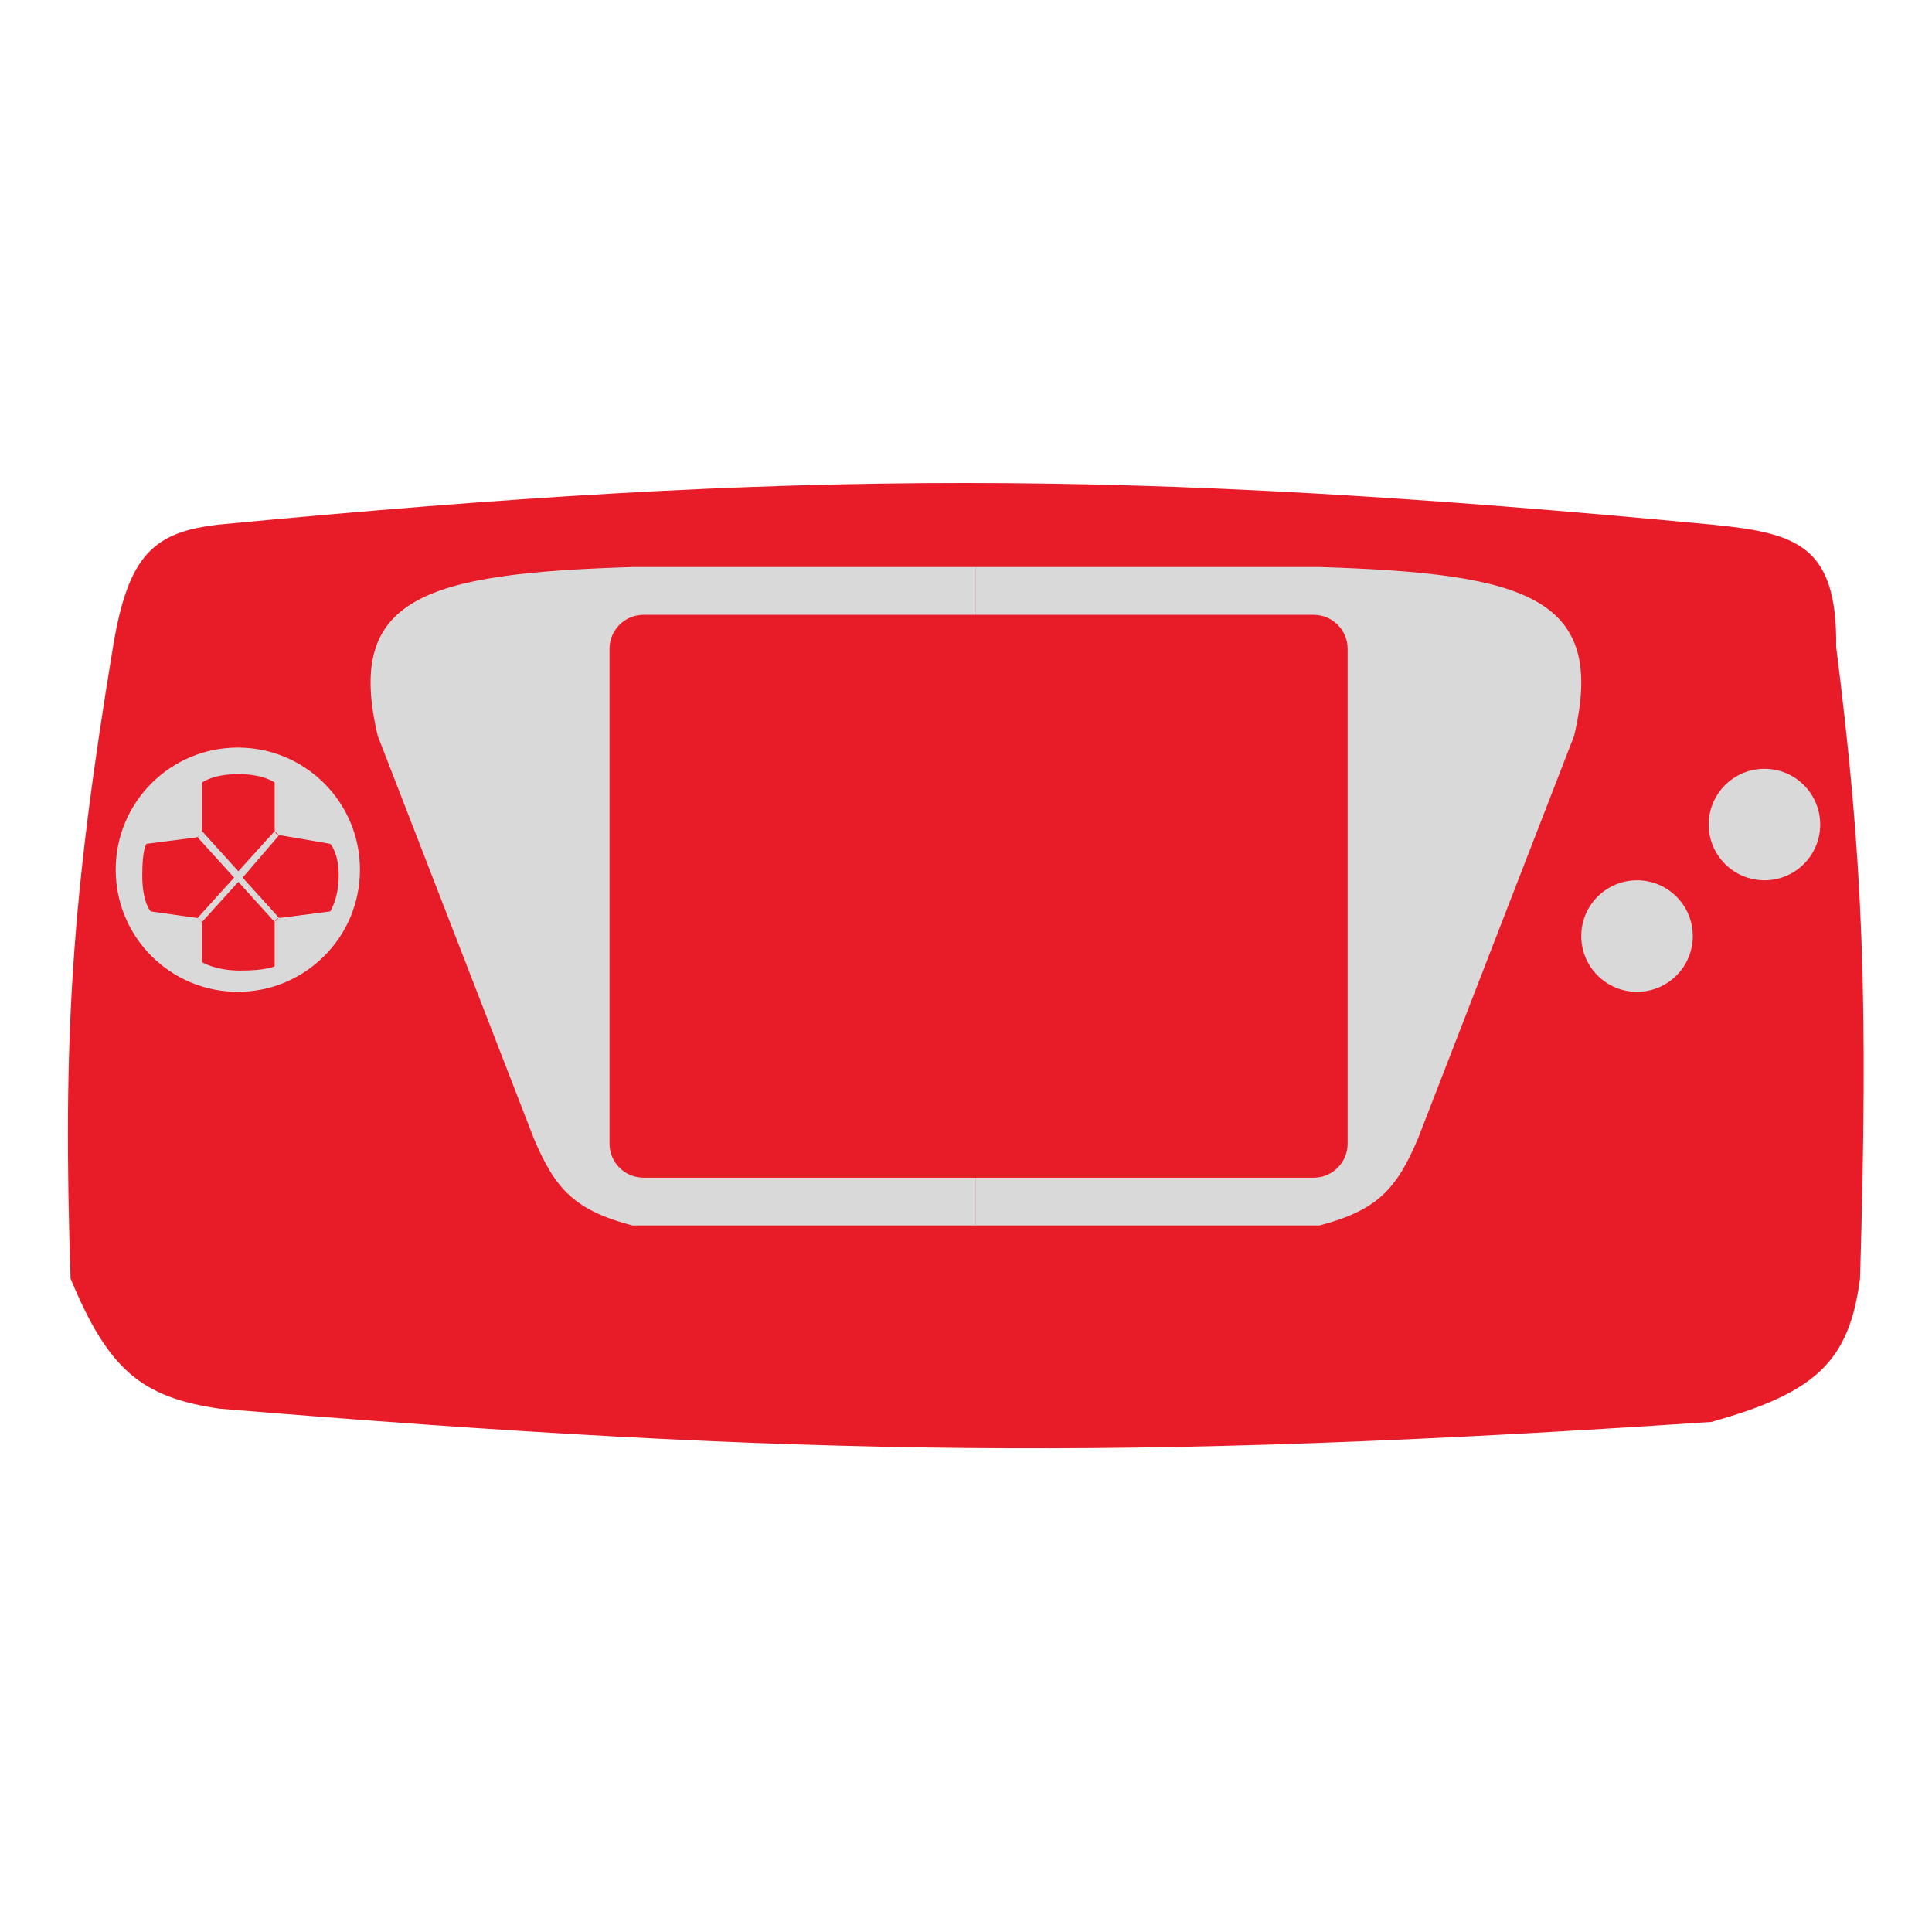
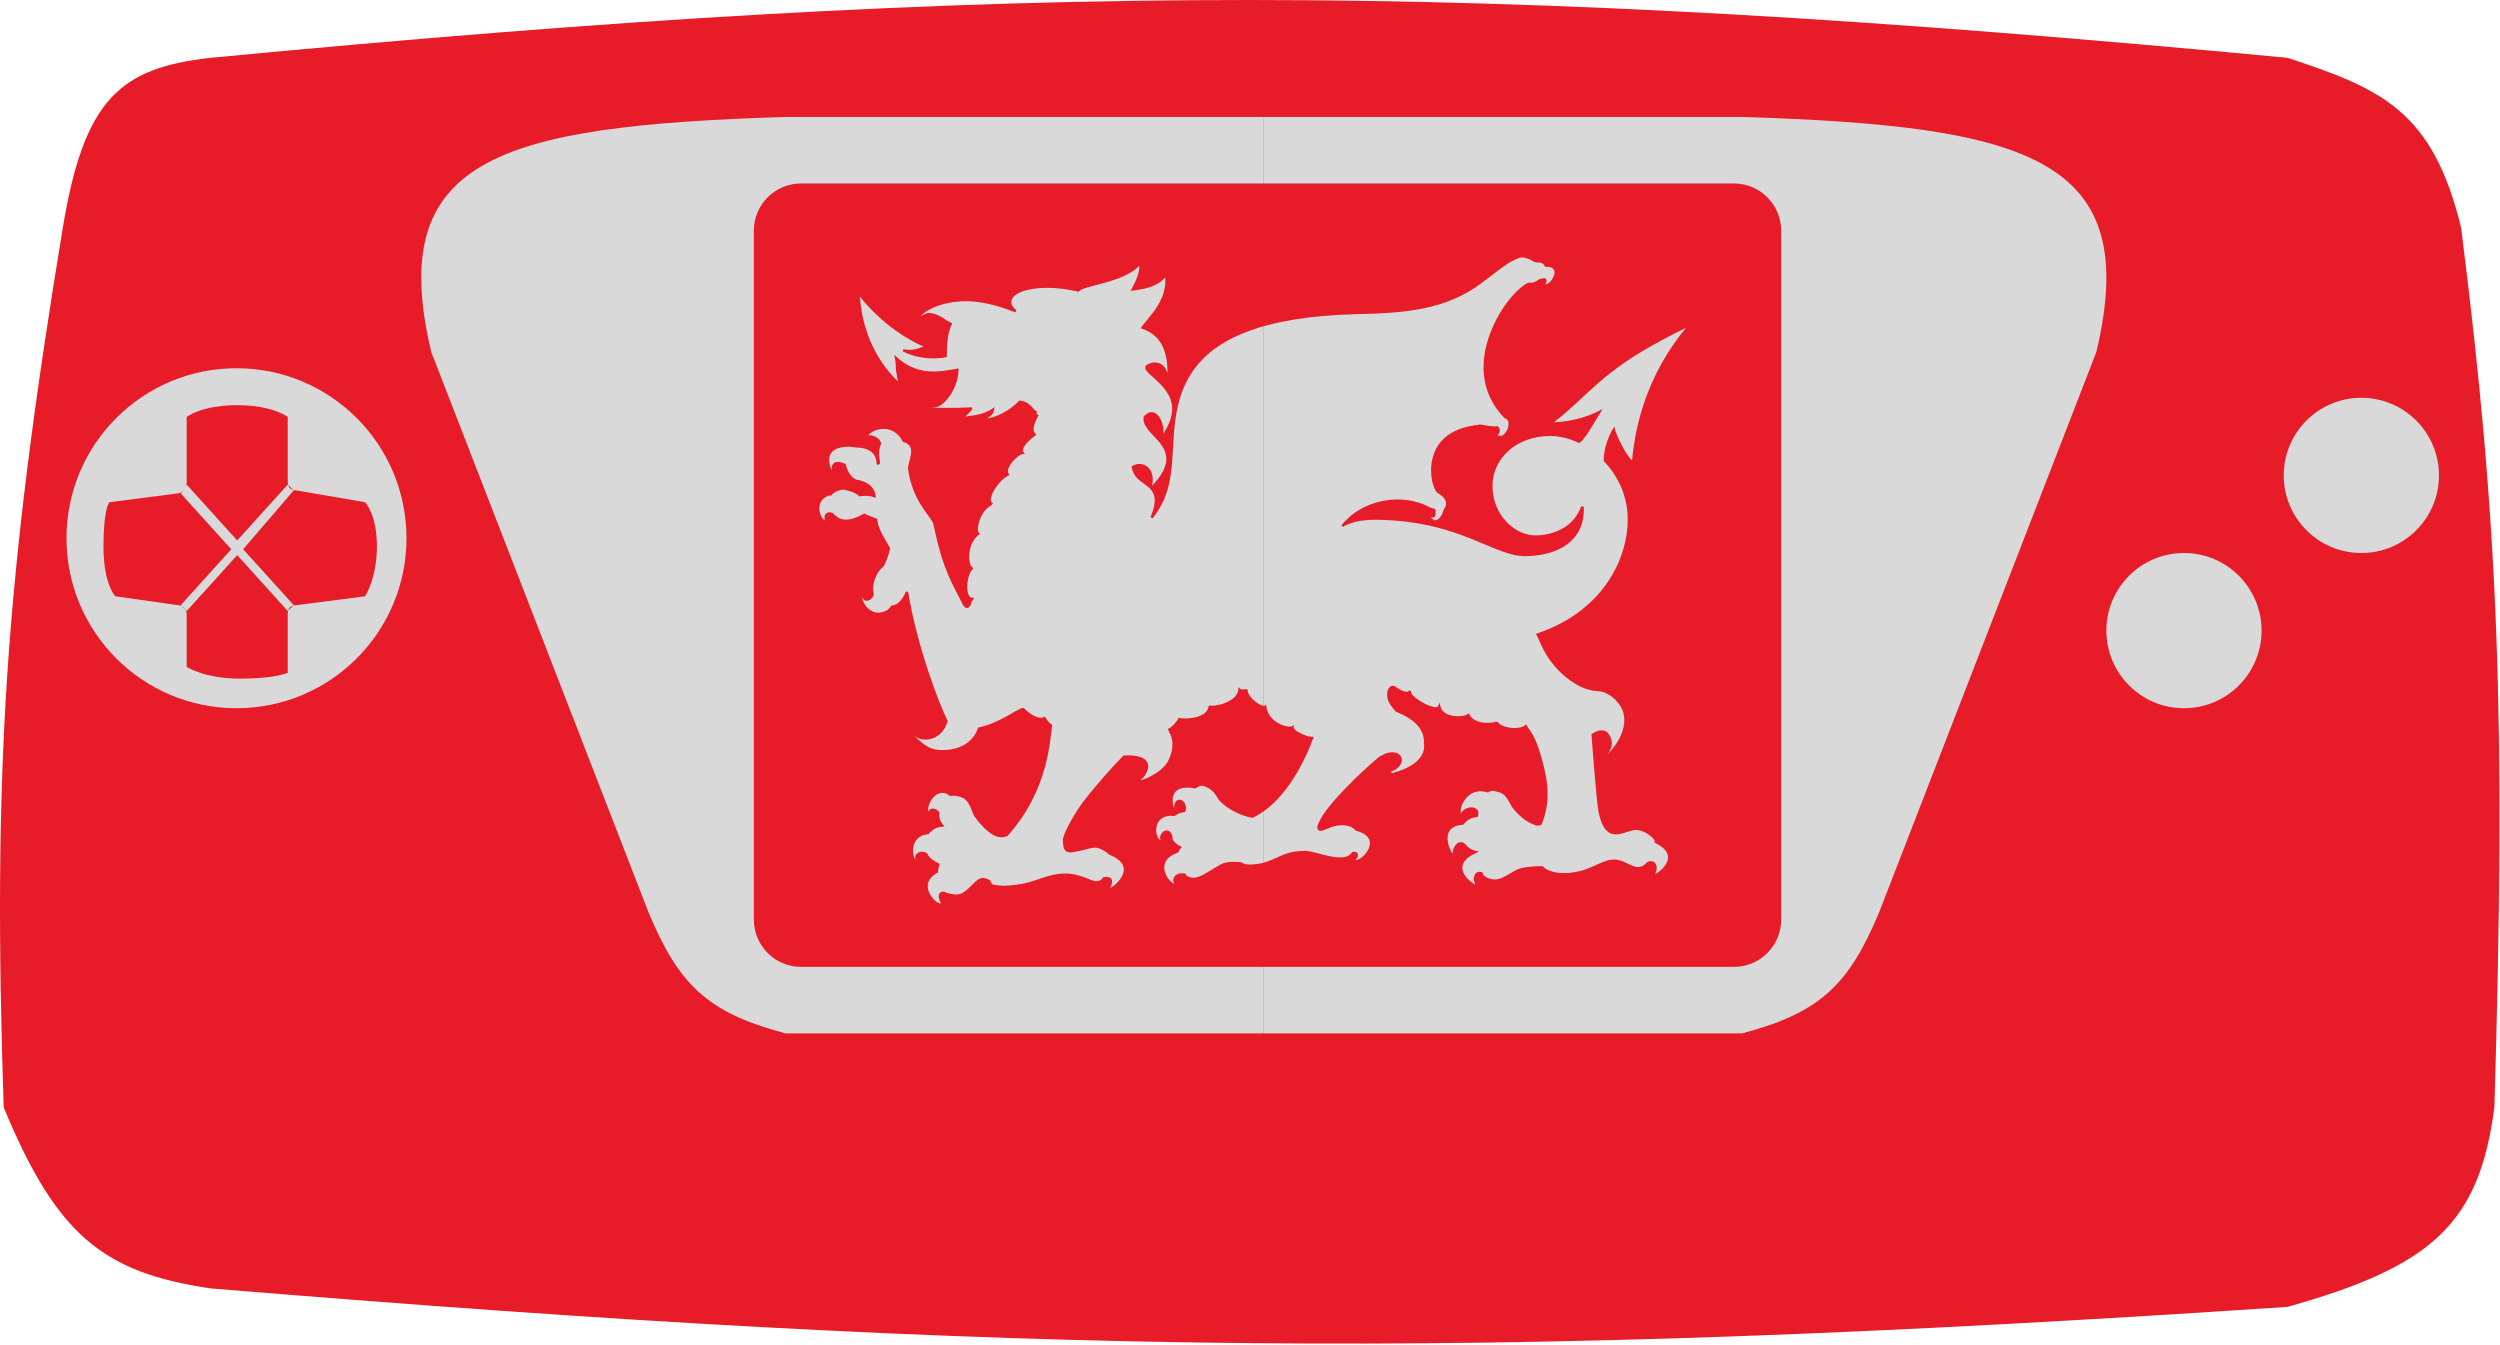
- <svg xmlns="http://www.w3.org/2000/svg" width="512" height="512" viewBox="0 0 512 512" fill="none">
-   <path d="M453.529 139.008C299.106 124.388 212.524 124.273 58.102 139.008C40.815 140.932 34.003 146.912 29.958 171.374C18.861 238.626 16.613 275.229 18.7 338.832C28.746 363.069 37.534 370.298 58.102 373.309C212.516 386.075 299.095 387.176 453.529 376.827C481.207 369.078 490.045 360.884 492.931 338.832C495.139 264.812 493.791 228.096 486.598 171.374C486.937 144.412 476.089 141.223 453.529 139.008Z" fill="#E81C28" />
-   <circle cx="433.828" cy="248.067" r="14.776" fill="#D9D9D9" />
-   <circle cx="467.601" cy="218.515" r="14.776" fill="#D9D9D9" />
-   <circle cx="63.027" cy="230.477" r="32.366" fill="#D9D9D9" />
-   <path d="M72.786 219.703V207.386C72.786 207.386 69.956 205.147 63.165 205.147C56.374 205.147 53.544 207.386 53.544 207.386V219.703C53.544 220.263 53.544 220.263 52.978 220.823L53.544 220.263L63.165 230.9L72.786 220.263L73.918 221.383L64.297 232.58L73.918 243.217L72.786 244.337L63.165 233.7L53.544 244.337L52.412 243.217L62.033 232.58L52.412 221.943L52.978 221.383C52.978 221.383 52.412 221.943 51.846 221.943L38.829 223.622C38.829 223.622 37.697 224.742 37.697 232.02C37.697 239.298 39.961 241.538 39.961 241.538L51.846 243.217C52.978 243.217 53.544 244.337 53.544 244.897V254.974C53.544 254.974 56.94 257.214 63.731 257.214C70.522 257.214 72.786 256.094 72.786 256.094V244.897C72.786 243.777 73.352 243.217 74.484 243.217L87.501 241.538C87.501 241.538 89.764 238.179 89.764 232.02C89.764 225.862 87.501 223.622 87.501 223.622L74.484 221.383C73.352 221.383 72.786 220.823 72.786 219.703Z" fill="#E81C28" />
-   <path d="M375.771 301.75C370.037 315.385 364.696 320.812 349.67 324.76H258.634V150.266H349.67C404.664 151.982 425.894 158.227 417.151 195.008L375.771 301.75Z" fill="#D9D9D9" />
-   <path d="M141.489 301.75C147.222 315.385 152.564 320.812 167.59 324.76H258.625V237.513V150.266H167.59C112.596 151.982 91.366 158.227 100.109 195.008L141.489 301.75Z" fill="#D9D9D9" />
-   <rect x="161.532" y="162.931" width="195.602" height="149.164" rx="9" fill="#E81C28" />
+ <svg xmlns="http://www.w3.org/2000/svg" width="476" height="256" viewBox="0 0 476 256" fill="none">
+   <path d="M435.529 11.008C281.106 -3.612 194.524 -3.727 40.102 11.008C22.814 12.932 16.003 18.912 11.958 43.374C0.861 110.626 -1.387 147.229 0.7 210.832C10.746 235.069 19.534 242.298 40.102 245.309C194.516 258.075 281.095 259.176 435.529 248.827C463.207 241.078 472.045 232.884 474.931 210.832C477.139 136.812 475.791 100.096 468.598 43.374C463.228 21.273 453.707 16.955 435.529 11.008Z" fill="#E81C28" />
+   <circle cx="415.828" cy="120.067" r="14.776" fill="#D9D9D9" />
+   <circle cx="449.601" cy="90.516" r="14.776" fill="#D9D9D9" />
+   <circle cx="45.027" cy="102.477" r="32.366" fill="#D9D9D9" />
+   <path d="M54.786 91.703V79.386C54.786 79.386 51.956 77.147 45.165 77.147C38.374 77.147 35.544 79.386 35.544 79.386V91.703C35.544 92.263 35.544 92.263 34.978 92.823L35.544 92.263L45.165 102.9L54.786 92.263L55.918 93.383L46.297 104.58L55.918 115.217L54.786 116.337L45.165 105.7L35.544 116.337L34.412 115.217L44.033 104.58L34.412 93.943L34.978 93.383C34.978 93.383 34.412 93.943 33.846 93.943L20.829 95.622C20.829 95.622 19.698 96.742 19.698 104.02C19.698 111.298 21.961 113.538 21.961 113.538L33.846 115.217C34.978 115.217 35.544 116.337 35.544 116.897V126.974C35.544 126.974 38.94 129.214 45.731 129.214C52.522 129.214 54.786 128.094 54.786 128.094V116.897C54.786 115.777 55.352 115.217 56.484 115.217L69.501 113.538C69.501 113.538 71.764 110.179 71.764 104.02C71.764 97.862 69.501 95.622 69.501 95.622L56.484 93.383C55.352 93.383 54.786 92.823 54.786 91.703Z" fill="#E81C28" />
+   <path d="M357.771 173.75C352.037 187.385 346.696 192.812 331.67 196.76H240.634V22.266H331.67C386.664 23.982 407.894 30.227 399.151 67.008L357.771 173.75Z" fill="#D9D9D9" />
+   <path d="M123.489 173.75C129.222 187.385 134.564 192.812 149.59 196.76H240.625V109.513V22.266H149.59C94.596 23.982 73.366 30.227 82.109 67.008L123.489 173.75Z" fill="#D9D9D9" />
+   <path d="M330.135 34.931C335.105 34.931 339.135 38.96 339.135 43.931V175.095C339.135 180.065 335.105 184.095 330.135 184.095H152.532C147.562 184.095 143.532 180.065 143.532 175.095V43.931C143.532 38.96 147.562 34.931 152.532 34.931H330.135ZM289.708 49.001C289.597 49.024 289.457 49.039 289.332 49.09C288.864 49.241 288.797 49.287 288.287 49.516C286.924 50.134 285.192 51.556 282.216 53.81C275.439 58.945 267.744 59.603 258.67 59.805C239.86 60.225 231.231 64.79 227.174 70.565C223.112 76.342 223.619 83.33 223.123 88.597C222.782 92.184 222.103 95.306 219.46 98.701L219.063 98.473C219.767 96.762 219.97 95.528 219.81 94.651C219.635 93.714 219.1 93.108 218.454 92.581C217.803 92.055 217.056 91.613 216.443 90.974C215.959 90.471 215.646 89.794 215.475 88.978L215.442 88.822L215.575 88.735C216.393 88.21 217.394 88.194 218.182 88.672C219.148 89.257 219.773 90.561 219.357 92.435H219.408C221.169 90.562 221.926 89.051 222.047 87.778C222.173 86.487 221.671 85.435 220.965 84.502C220.258 83.567 219.34 82.745 218.663 81.908C218.016 81.113 217.6 80.297 217.755 79.364L217.766 79.291L217.817 79.24C218.124 78.932 218.419 78.708 218.715 78.589C219.329 78.343 219.895 78.525 220.332 78.933C220.771 79.341 221.104 79.972 221.308 80.647C221.5 81.299 221.564 81.98 221.486 82.533C221.49 82.579 221.494 82.578 221.497 82.578C222.68 80.786 223.157 79.266 223.181 77.961C223.203 76.636 222.758 75.53 222.118 74.579C221.473 73.63 220.639 72.829 219.872 72.136C219.128 71.466 218.48 70.906 218.117 70.362L218.079 70.303V69.655L218.175 69.587C218.787 69.149 219.601 68.897 220.382 69.061C221.193 69.232 221.928 69.846 222.277 71.039C222.331 68.657 221.892 66.739 221.017 65.328C220.189 63.987 218.973 63.101 217.476 62.606L217.188 62.51L217.357 62.258C217.42 62.162 217.48 62.066 217.576 61.947C218.107 61.255 218.813 60.468 219.492 59.567C220.837 57.78 222.097 55.549 221.855 52.803C220.497 54.518 218.126 55.005 215.705 55.33L215.257 55.39L215.472 54.996C215.744 54.493 216.099 53.829 216.408 53.033C216.76 52.129 217.009 51.22 216.895 50.62C215.339 52.295 212.52 53.242 210.056 53.919C208.825 54.259 207.68 54.527 206.832 54.788C206.408 54.916 206.057 55.049 205.807 55.182C205.657 55.259 205.55 55.351 205.474 55.451L205.384 55.566L205.24 55.52C203.543 55.15 201.942 54.903 200.523 54.834C197.943 54.706 195.854 55.015 194.468 55.573C193.772 55.852 193.248 56.2 192.926 56.584C192.607 56.963 192.485 57.387 192.578 57.826C192.663 58.214 193.023 58.658 193.541 59.098L193.303 59.481C189.611 57.965 186.451 57.361 183.878 57.357C182.819 57.357 181.842 57.45 180.97 57.601C179.224 57.903 177.857 58.454 176.864 59.01C176.085 59.446 175.619 59.851 175.302 60.185H175.29C175.281 60.198 175.272 60.207 175.264 60.215C175.676 59.989 176.115 59.787 176.583 59.611L176.656 59.565H176.731C176.734 59.566 176.759 59.567 176.739 59.567H176.744C177.239 59.577 177.748 59.682 178.223 59.865C178.727 60.059 179.2 60.302 179.558 60.526C179.736 60.641 179.886 60.746 179.999 60.828C180.112 60.91 180.177 60.956 180.219 61.002L180.224 61.007C180.443 61.144 180.775 61.3 181.105 61.446L181.323 61.542L181.22 61.753C180.523 63.185 180.269 65.033 180.281 67.779L180.282 67.971L180.095 68.017C179.979 68.04 179.877 68.049 179.713 68.095C178.939 68.214 177.931 68.282 176.82 68.214C175.248 68.119 173.486 67.731 171.881 66.894L172.028 66.463C172.308 66.509 172.561 66.6 172.77 66.6C173.891 66.656 174.871 66.427 175.584 66.038H175.645C175.757 65.992 175.832 65.991 175.888 65.991C174.634 65.495 168.754 62.772 163.717 56.47C163.947 59.474 164.891 66.753 170.965 72.628C170.829 71.902 170.751 71.37 170.614 70.637C170.604 70.591 170.6 70.636 170.591 70.591L170.575 70.545V70.499C170.589 69.488 170.507 68.8 170.39 68.228L170.248 67.537L170.771 68.014C172.584 69.663 174.481 70.401 176.261 70.635C178.535 70.93 180.611 70.461 182.014 70.236C182.075 70.236 182.154 70.191 182.233 70.191L182.495 70.145L182.499 70.41C182.523 71.78 182.007 73.476 181.158 74.889C180.68 75.688 180.115 76.384 179.503 76.876C178.915 77.346 178.278 77.638 177.651 77.593L177.649 77.643C180.12 77.643 182.197 77.711 184.432 77.569H184.897C184.901 77.57 184.903 77.571 184.906 77.571H185.112V77.801C185.112 77.924 185.072 77.947 185.051 77.992H185.045C184.947 78.157 184.782 78.34 184.568 78.564C184.368 78.773 184.12 79.015 183.86 79.262H183.93L183.978 79.308H184.033C184.097 79.294 184.153 79.285 184.252 79.239H184.272L184.294 79.237C185.765 79.082 187.574 78.775 188.905 77.826L189.37 77.497L189.266 78.057C189.235 78.221 189.183 78.427 189.127 78.573H189.123C189.054 78.729 188.94 78.89 188.754 79.077H188.743C188.709 79.105 188.652 79.156 188.647 79.16H188.624C188.412 79.322 188.229 79.482 187.954 79.674C189.431 79.506 192.106 78.343 194.01 76.345L194.09 76.258H194.207C195.286 76.401 195.995 76.94 196.465 77.459C196.714 77.736 196.892 77.983 197.058 78.134C197.101 78.17 197.168 78.185 197.251 78.231L197.405 78.28V78.445C197.405 78.56 197.366 78.619 197.351 78.665C197.343 78.694 197.344 78.686 197.344 78.677C197.343 78.673 197.341 78.669 197.34 78.665C197.341 78.665 197.343 78.671 197.344 78.677C197.38 78.79 197.455 78.878 197.563 78.944L197.752 79.059L197.646 79.251C196.925 80.561 196.732 81.476 196.825 81.971C196.883 82.273 197.008 82.461 197.145 82.594L197.34 82.782L197.12 82.942C196.156 83.644 195.356 84.399 194.994 85.034C194.795 85.384 194.72 85.693 194.785 85.94L194.786 85.945C194.788 85.954 194.831 86.005 194.906 86.115L195.123 86.431L194.741 86.477C194.599 86.478 194.574 86.478 194.552 86.478C193.645 86.92 192.73 87.822 192.25 88.679C192.011 89.11 191.891 89.518 191.918 89.856C191.932 89.98 191.987 90.099 192.07 90.218L192.224 90.433L191.986 90.553C190.837 91.137 189.696 92.506 189.086 93.709C188.777 94.328 188.609 94.895 188.65 95.289C188.669 95.477 188.742 95.623 188.869 95.71L189.088 95.856L188.91 96.049L188.777 96.182C188.753 96.227 188.737 96.228 188.728 96.228L188.705 96.273H188.666C187.526 96.855 186.714 98.281 186.374 99.54C186.201 100.182 186.145 100.775 186.234 101.178C186.257 101.278 186.331 101.375 186.434 101.503L186.581 101.686L186.393 101.827C186.29 101.9 186.218 101.946 186.197 101.946C185.851 102.245 185.595 102.603 185.51 102.731L185.493 102.777H185.481C184.816 103.621 184.501 105.074 184.544 106.273C184.566 106.876 184.681 107.411 184.888 107.772C184.941 107.864 185.036 107.938 185.165 108.043L185.344 108.189L185.195 108.363C185.148 108.432 185.134 108.432 185.119 108.432H185.105C184.441 109.276 184.127 110.727 184.171 111.925C184.193 112.531 184.31 113.064 184.514 113.426C184.614 113.604 184.74 113.733 184.883 113.807C184.877 113.802 184.963 113.806 185.117 113.806H185.492L185.31 114.131C185.271 114.2 185.244 114.209 185.215 114.255C185.186 114.301 185.146 114.346 185.172 114.3C185.16 114.323 185.147 114.323 185.12 114.369H185.129C185.045 114.456 184.989 114.558 184.929 114.731C184.908 114.791 184.888 114.915 184.86 115.038L184.854 115.084L184.842 115.13C184.722 115.373 184.603 115.538 184.457 115.647C184.311 115.744 184.119 115.79 183.969 115.744C183.668 115.654 183.519 115.401 183.396 115.228H183.375C181.472 111.295 179.582 108.917 177.743 99.877C177.677 99.553 177.413 99.116 177.024 98.57C176.636 98.025 176.13 97.365 175.601 96.552C174.542 94.926 173.395 92.676 172.903 89.451C172.846 89.024 172.958 88.543 173.09 88.03C173.222 87.517 173.379 86.973 173.448 86.461C173.518 85.948 173.499 85.474 173.307 85.09C173.117 84.709 172.753 84.389 172.06 84.165H171.945L171.881 84.042C170.888 82.171 169.422 81.624 168.098 81.67C167.435 81.693 166.81 81.866 166.317 82.108C165.828 82.349 165.477 82.664 165.345 82.911C165.529 82.865 165.728 82.865 165.953 82.911C166.205 82.962 166.476 83.053 166.734 83.186C167.25 83.452 167.741 83.9 167.746 84.524L167.747 84.569L167.728 84.615C167.299 85.62 167.349 86.541 167.439 87.207C167.485 87.54 167.543 87.802 167.551 88.013C167.555 88.118 167.563 88.228 167.463 88.347C167.413 88.41 167.329 88.461 167.256 88.461C167.183 88.507 167.122 88.461 167.064 88.461L166.909 88.411L166.903 88.25C166.858 86.681 166.01 85.962 165.128 85.587C164.687 85.399 164.239 85.311 163.896 85.266C163.742 85.22 163.619 85.224 163.519 85.221V85.266L161.654 85.042C160.331 85.053 159.454 85.304 158.891 85.656C158.326 86.011 158.059 86.469 157.942 86.963C157.715 87.929 158.122 89.019 158.291 89.417C158.286 89.419 158.31 89.422 158.369 89.418C158.372 89.418 158.375 89.417 158.378 89.417C158.382 89.453 158.388 89.489 158.394 89.525L158.4 89.42C158.412 89.378 158.424 89.411 158.378 89.417C158.334 89.066 158.365 88.772 158.478 88.535C158.601 88.274 158.83 88.095 159.091 88.013C159.613 87.853 160.258 88.005 160.908 88.307L161.007 88.352L161.033 88.457C161.419 89.915 162.004 90.638 162.499 91.004C162.994 91.388 163.407 91.387 163.495 91.389L163.721 91.393V91.466C165.912 91.98 166.703 93.482 166.722 94.471L166.729 94.81L166.408 94.686C165.726 94.426 164.906 94.284 163.727 94.508H163.604L163.519 94.421C162.787 93.677 161.254 93.361 160.726 93.251C160.715 93.246 160.56 93.208 160.381 93.251C160.188 93.278 159.943 93.329 159.688 93.407C159.175 93.567 158.627 93.851 158.33 94.268L158.247 94.382L157.916 94.327C157.144 94.583 156.656 94.976 156.367 95.429C156.072 95.892 155.974 96.428 156.006 96.957C156.038 97.486 156.204 98.005 156.427 98.408C156.631 98.78 156.884 99.009 157.079 99.109C156.925 98.599 156.941 98.141 157.194 97.849C157.493 97.505 158.017 97.441 158.517 97.661H158.561L158.593 97.707C159.217 98.387 159.879 98.836 160.773 98.923C161.668 99.009 162.826 98.722 164.414 97.83L164.521 97.77L164.631 97.825C164.646 97.832 164.733 97.871 164.838 97.917C164.964 97.972 165.139 98.05 165.35 98.137C165.77 98.315 166.329 98.54 166.901 98.75L167.058 98.81L167.052 98.974C167.032 99.563 167.36 100.479 167.838 101.444C168.316 102.41 168.934 103.434 169.456 104.313L169.503 104.392L169.481 104.479C169.148 105.875 168.614 107.227 168.265 107.788L168.23 107.843L168.182 107.889C168.169 107.934 168.173 107.935 168.135 107.935L168.182 107.889C166.967 108.82 165.862 111.146 166.368 113.165L166.385 113.234L166.359 113.303C166.126 113.901 165.617 114.35 165.056 114.396C164.775 114.409 164.483 114.272 164.299 114.002C164.231 113.901 164.24 113.695 164.196 113.562C164.203 113.801 164.161 114 164.273 114.302C164.459 114.807 164.787 115.35 165.228 115.78C165.668 116.213 166.218 116.534 166.855 116.63C167.487 116.724 168.215 116.594 169.042 116.098L169.786 115.261H169.893C170.366 115.267 170.911 114.943 171.387 114.435C171.862 113.925 172.26 113.245 172.464 112.633L172.91 112.679C174.636 123.183 178.727 133.816 180.415 137.231L180.456 137.314L180.428 137.401C179.776 139.402 178.467 140.405 177.163 140.712C175.926 141.003 174.735 140.669 174.032 140.027C175.091 141.076 175.927 141.784 176.729 142.21C177.56 142.652 178.372 142.821 179.452 142.816C181.838 142.808 183.419 142.074 184.461 141.195C185.502 140.317 186.004 139.282 186.182 138.688L186.22 138.556L186.354 138.51C188.366 138.081 190.157 137.21 191.595 136.414C192.313 136.016 192.944 135.639 193.475 135.342C194.004 135.047 194.423 134.828 194.783 134.764H194.893L194.976 134.837C195.187 135.017 195.443 135.316 195.571 135.421C196.527 136.176 197.307 136.581 197.951 136.654C198.256 136.686 198.528 136.64 198.773 136.521L198.981 136.421L199.082 136.627C199.342 137.158 199.728 137.591 200.226 137.938L200.342 138.021L200.32 138.158C200.113 139.563 199.945 142.521 198.895 146.276C197.811 150.14 195.787 154.767 191.854 159.135L191.821 159.181H191.775C190.947 159.551 190.17 159.451 189.527 159.181C188.885 158.911 188.36 158.475 187.964 158.159C187.603 157.871 187.001 157.272 186.436 156.611C185.869 155.95 185.345 155.252 185.167 154.692C184.813 153.577 184.408 152.827 183.843 152.272C183.345 151.783 182.469 151.585 181.733 151.503H181.713C181.701 151.502 181.698 151.501 181.692 151.5H181.575C181.302 151.546 181.104 151.546 180.967 151.546H180.87L180.794 151.485C180.24 151.048 179.717 150.921 179.229 150.976C178.742 151.031 178.278 151.282 177.882 151.652C177.09 152.396 176.605 153.626 176.729 154.503C176.937 154.096 177.344 153.9 177.738 153.945C178.152 153.995 178.554 154.246 178.83 154.621L178.883 154.694L178.873 154.781C178.801 155.448 178.833 156.146 179.562 157.021L179.846 157.365L179.4 157.411C178.682 157.462 177.813 157.651 176.854 158.752L176.795 158.82H176.707C175.735 158.937 175.077 159.291 174.633 159.76C174.189 160.228 173.955 160.822 173.874 161.436C173.793 162.049 173.868 162.679 174.033 163.192C174.106 163.42 174.222 163.484 174.322 163.653C174.29 163.53 174.246 163.397 174.247 163.282C174.252 162.915 174.434 162.611 174.695 162.423C175.217 162.05 176.018 162.072 176.571 162.537L176.622 162.583L176.643 162.647C176.737 162.946 177.031 163.289 177.424 163.596C177.817 163.903 178.302 164.183 178.744 164.394L178.905 164.472L178.869 164.646C178.839 164.792 178.757 165.054 178.691 165.329C178.659 165.466 178.63 165.599 178.617 165.709C178.604 165.813 178.619 165.881 178.612 165.883L178.688 166.07L178.51 166.167C177.455 166.741 176.941 167.4 176.742 168.055C176.543 168.709 176.658 169.383 176.938 169.997C177.217 170.611 177.664 171.157 178.092 171.523C178.306 171.702 178.516 171.844 178.688 171.922C178.861 172 178.993 172 179.029 172C179.117 171.954 179.145 171.954 179.167 171.954C178.863 171.449 178.687 170.91 178.748 170.462C178.78 170.226 178.893 170.002 179.107 169.878C179.322 169.736 179.597 169.736 179.904 169.832H179.96C180.441 170.136 181.505 170.31 182.042 170.311C182.683 170.32 183.157 170.131 183.714 169.719C184.271 169.307 184.894 168.667 185.762 167.824C186.311 167.29 186.852 167.12 187.323 167.166C187.794 167.212 188.179 167.442 188.494 167.606L188.588 167.656L188.611 167.757C188.674 168.031 188.759 168.27 189.002 168.366C189.428 168.54 190.55 168.646 191.162 168.646C194.701 168.535 196.636 167.771 198.271 167.209C199.915 166.642 201.422 166.312 202.819 166.312C204.127 166.287 205.009 166.555 206.397 167.016C206.763 167.138 207.214 167.334 207.642 167.499C208.068 167.664 208.483 167.785 208.679 167.783C209.503 167.752 209.812 167.393 210.014 167.082L210.068 167H210.167C210.518 166.954 210.815 166.945 211.068 167C211.322 167.055 211.542 167.192 211.653 167.412C211.863 167.824 211.708 168.373 211.356 169.08C211.656 168.95 212.152 168.619 212.621 168.158C213.099 167.69 213.55 167.095 213.788 166.471C214.026 165.846 214.058 165.208 213.717 164.578C213.376 163.949 212.639 163.31 211.275 162.762H211.238L211.209 162.716C210.386 161.99 209.294 161.393 208.556 161.393C207.757 161.393 206.916 161.729 205.999 161.926C205.553 162.022 205.112 162.114 204.744 162.183C204.377 162.251 204.094 162.299 203.904 162.302C203.595 162.306 203.339 162.264 203.127 162.159C202.915 162.057 202.758 161.883 202.655 161.687C202.45 161.289 202.418 160.783 202.362 160.158C202.326 159.753 202.491 159.24 202.748 158.614C203.006 157.989 203.369 157.267 203.771 156.536C204.576 155.076 205.537 153.586 206.14 152.792C208.488 149.707 211.609 146.202 213.865 143.898L213.929 143.834L214.021 143.83C215.716 143.758 216.836 143.947 217.564 144.317C218.293 144.688 218.613 145.275 218.624 145.867C218.635 146.46 218.378 147.048 218.054 147.544C217.751 148.007 217.396 148.362 217.085 148.586C219.29 148.002 221.406 146.519 222.252 145.154L222.403 144.885C222.404 144.886 222.406 144.885 222.404 144.883H222.409C222.412 144.837 222.417 144.837 222.423 144.837C222.435 144.814 222.452 144.787 222.474 144.741C222.517 144.654 222.577 144.531 222.646 144.375C222.782 144.061 222.949 143.616 223.07 143.097C223.313 142.057 223.37 140.729 222.664 139.515H222.654C222.576 139.351 222.503 139.149 222.436 139.003L222.34 138.797L222.547 138.701C222.901 138.538 223.361 138.105 223.715 137.693C223.892 137.486 224.045 137.285 224.154 137.129C224.209 137.051 224.253 136.982 224.282 136.932C224.311 136.872 224.323 136.827 224.314 136.873L224.366 136.635L224.604 136.703C225.071 136.836 226.433 136.868 227.653 136.562C228.264 136.407 228.845 136.17 229.285 135.841C229.725 135.512 230.023 135.101 230.11 134.564L230.145 134.35H230.359C231.288 134.44 232.649 134.172 233.762 133.62C234.875 133.069 235.715 132.255 235.774 131.306L235.805 130.811L236.163 131.153C236.22 131.208 236.351 131.277 236.546 131.277C236.741 131.296 236.991 131.273 237.258 131.228L237.497 131.182L237.526 131.42C237.625 132.217 238.323 133.068 239.086 133.648C239.468 133.939 239.863 134.163 240.186 134.287C240.507 134.424 240.751 134.379 240.782 134.379L241.098 134.19L241.131 134.557C241.261 135.961 242.219 137.005 243.295 137.642C243.833 137.961 244.397 138.172 244.883 138.272C245.369 138.391 245.778 138.364 245.971 138.272L246.415 138.062L246.294 138.537C246.29 138.555 246.289 138.592 246.331 138.665C246.374 138.743 246.457 138.839 246.571 138.944C246.801 139.152 247.156 139.381 247.552 139.587C248.343 139.995 249.332 140.325 249.789 140.279H250.14L250.018 140.604C247.853 146.424 244.03 153.001 238.644 155.653L238.584 155.699H238.518C237.023 155.547 235.012 154.607 234.08 153.982C233.369 153.506 232.428 152.89 231.831 151.938C231.266 151.039 231.338 151.103 230.739 150.521C230.472 150.257 230.042 150.005 229.641 149.831C229.239 149.657 228.825 149.584 228.743 149.584C228.556 149.598 228.088 149.79 227.696 150.056L227.619 150.11H227.526C226.25 149.881 225.343 149.945 224.717 150.165C224.09 150.384 223.733 150.752 223.521 151.191C223.107 152.052 223.307 153.226 223.518 153.874C223.542 153.5 223.581 153.15 223.688 152.907C223.822 152.608 224.024 152.402 224.269 152.311C224.513 152.219 224.779 152.255 225.009 152.374C225.239 152.491 225.443 152.688 225.606 152.939L225.663 153.027L225.64 153.108C225.629 153.085 225.62 153.06 225.608 153.036L225.622 153.082C225.637 153.137 225.618 153.173 225.635 153.128L225.64 153.108C225.936 153.792 225.79 154.26 225.673 154.521L225.618 154.646H225.485C224.936 154.7 224.401 154.828 223.757 155.305L223.684 155.359H223.594C222.489 155.238 221.72 155.452 221.19 155.822C220.661 156.195 220.358 156.74 220.225 157.33C220.091 157.921 220.135 158.553 220.295 159.06C220.45 159.549 220.719 159.894 220.974 160.013C220.877 159.735 220.845 159.451 220.918 159.19C221.019 158.832 221.243 158.52 221.527 158.318C221.812 158.117 222.186 158.03 222.522 158.186C222.859 158.343 223.109 158.715 223.239 159.299L223.245 159.345V159.463L223.201 159.518H223.213L223.22 159.563C223.262 159.842 223.462 160.157 223.754 160.44C224.045 160.724 224.421 160.971 224.767 161.136L224.996 161.246L224.864 161.461C224.689 161.749 224.47 161.881 224.424 162.16L224.402 162.294L224.273 162.34C223.1 162.751 222.413 163.296 222.043 163.875C221.673 164.454 221.609 165.077 221.725 165.689C221.841 166.302 222.144 166.896 222.504 167.368C222.863 167.839 223.285 168.184 223.579 168.308C223.364 167.925 223.298 167.417 223.562 166.973C223.852 166.487 224.514 166.17 225.571 166.308H225.721L225.764 166.45C225.821 166.646 226.015 166.816 226.305 166.939C226.595 167.058 226.963 167.132 227.277 167.132C227.863 167.138 228.835 166.702 229.793 166.154C230.751 165.606 231.708 164.963 232.393 164.592C233.077 164.22 233.93 164.101 234.681 164.101C235.431 164.082 236.094 164.169 236.338 164.169L236.415 164.174L236.474 164.224C236.707 164.42 237.037 164.608 237.927 164.608C240.307 164.58 241.675 163.935 243.104 163.284C244.532 162.633 246.021 161.971 248.508 162.017C249.693 162.034 251.52 162.693 253.278 163.041C254.157 163.224 255.012 163.311 255.726 163.224C256.439 163.136 256.997 162.881 257.368 162.348L257.41 162.288L257.478 162.243C257.7 162.152 257.914 162.142 258.105 162.197C258.297 162.252 258.461 162.398 258.526 162.586C258.642 162.921 258.463 163.322 258.094 163.743L258.162 163.742C258.387 163.77 258.913 163.557 259.406 163.141C259.899 162.724 260.377 162.129 260.632 161.503C260.887 160.876 260.927 160.236 260.592 159.655C260.256 159.075 259.518 158.52 258.124 158.149L258.024 158.104L257.978 158.013C257.962 157.976 257.957 157.955 257.955 157.944H257.96C257.958 157.943 257.956 157.94 257.953 157.938L257.951 157.937C257.885 157.888 257.837 157.839 257.737 157.765C257.632 157.687 257.488 157.591 257.297 157.495C256.915 157.307 256.347 157.122 255.528 157.12C254.68 157.12 253.961 157.316 253.373 157.531C252.785 157.749 252.344 157.988 251.986 158.089C251.64 158.199 251.384 158.216 251.171 158.134C250.957 158.053 250.836 157.843 250.815 157.66C250.775 157.295 250.957 156.94 251.021 156.779C251.768 154.968 253.864 152.487 256.17 150.098C258.476 147.708 260.989 145.43 262.562 144.113L262.591 144.067H262.625C262.921 143.951 263.286 143.766 263.729 143.486H263.773C264.594 143.193 265.287 143.161 265.822 143.325C266.358 143.489 266.732 143.86 266.862 144.317C267.118 145.211 266.459 146.316 264.915 146.909C264.869 146.969 264.857 147.047 264.896 147.115C264.937 147.197 265.014 147.197 265.087 147.197C268.69 146.247 270.167 144.814 270.769 143.646C271.069 143.061 271.153 142.536 271.164 142.156C271.169 141.964 271.157 141.808 271.143 141.703C271.136 141.648 271.128 141.626 271.122 141.58C271.119 141.534 271.117 141.534 271.115 141.534H271.11L271.109 141.488C271.37 137.567 266.692 135.939 265.801 135.504H265.76L265.73 135.458C265.053 134.709 264.624 134.105 264.377 133.535C264.13 132.965 264.071 132.431 264.123 131.873C264.151 131.57 264.27 131.2 264.507 130.912C264.625 130.77 264.78 130.647 264.976 130.592C265.171 130.537 265.398 130.569 265.613 130.684H265.646C266.217 131.132 266.848 131.488 267.353 131.63C267.605 131.689 267.824 131.735 267.979 131.689C268.132 131.657 268.221 131.598 268.29 131.47H268.314C268.326 131.456 268.306 131.41 268.32 131.41L268.697 131.666C268.688 131.712 268.662 131.712 268.651 131.712H268.668C268.629 131.758 268.619 131.794 268.679 131.932C268.739 132.07 268.883 132.263 269.089 132.469C269.5 132.88 270.153 133.351 270.847 133.744C271.541 134.138 272.281 134.458 272.855 134.586C273.143 134.636 273.388 134.682 273.55 134.637C273.711 134.605 273.775 134.554 273.816 134.453L274.092 133.771L274.255 134.488C274.381 135.043 274.702 135.44 275.146 135.737C275.591 136.032 276.159 136.215 276.742 136.307C277.325 136.375 277.92 136.375 278.41 136.307C278.9 136.243 279.29 136.096 279.419 135.986L279.64 135.803L279.772 136.06C280.325 137.12 281.602 137.532 282.775 137.614C283.362 137.655 283.916 137.614 284.31 137.541C284.506 137.504 284.665 137.464 284.757 137.418C284.803 137.372 284.831 137.375 284.834 137.372C284.835 137.368 284.826 137.422 284.816 137.423L285.26 137.468C285.26 137.472 285.239 137.519 285.234 137.519L285.255 137.521C285.251 137.543 285.255 137.585 285.321 137.667C285.388 137.749 285.513 137.85 285.681 137.95C286.017 138.15 286.524 138.348 287.089 138.472C288.219 138.722 289.579 138.689 290.379 138.096L290.619 137.917L290.801 138.365C292.234 140.111 293.09 142.432 294.051 146.417C295.027 150.453 294.844 153.69 293.535 156.952H293.528C293.471 157.057 293.382 157.08 293.307 157.126C293.231 157.131 293.155 157.177 293.072 157.177H292.509L292.47 157.176H292.432C291.388 156.765 290.746 156.436 290.028 155.857C289.345 155.313 288.533 154.549 287.931 153.695H287.917C287.371 152.727 286.997 151.979 286.434 151.427C285.905 150.91 284.918 150.645 284.173 150.571C283.871 150.599 283.622 150.69 283.394 150.851L283.302 150.915L283.193 150.869C281.328 150.294 280.003 150.975 279.15 151.966C278.724 152.461 278.424 153.036 278.262 153.561C278.099 154.085 278.083 154.563 278.171 154.819L278.182 154.865L278.147 154.925C278.154 154.925 278.175 154.88 278.183 154.879C278.432 154.308 279.014 153.915 279.637 153.773C280.278 153.627 281.003 153.746 281.391 154.312L281.414 154.358L281.424 154.404C281.528 154.844 281.501 155.193 281.382 155.449L281.326 155.568H281.197C280.416 155.652 279.537 155.862 278.661 156.961L278.597 157.039H278.495C277.394 157.11 276.698 157.427 276.266 157.853C275.833 158.281 275.646 158.834 275.616 159.438C275.556 160.641 276.167 162.016 276.579 162.538C276.558 161.849 276.844 161.15 277.307 160.725C277.552 160.496 277.852 160.34 278.18 160.341C278.507 160.341 278.837 160.51 279.101 160.844H279.114C279.473 161.403 280.358 161.87 280.941 162.003L281.604 162.149L280.987 162.434C279.711 163.017 279.011 163.652 278.683 164.258C278.354 164.864 278.375 165.453 278.588 166.021C279.011 167.154 280.278 168.149 280.909 168.419C280.61 167.876 280.525 167.248 280.703 166.745C280.798 166.475 280.971 166.237 281.227 166.104C281.483 165.963 281.809 165.944 282.157 166.059L282.32 166.113L282.313 166.283C282.309 166.411 282.372 166.544 282.515 166.686C282.657 166.827 282.876 166.97 283.124 167.084C283.62 167.317 284.242 167.459 284.588 167.459C285.841 167.478 287.296 166.387 288.652 165.656C289.352 165.276 290.423 165.111 291.411 165.015C292.398 164.909 293.298 164.913 293.593 164.909H293.687L293.755 164.973C294.693 165.859 296.087 166.192 297.525 166.238C298.963 166.27 300.433 165.99 301.478 165.665C303.717 164.962 305.441 163.689 307.335 163.643H307.343C308.65 163.652 309.754 164.411 310.756 164.818C311.257 165.02 311.722 165.139 312.173 165.07C312.624 165.004 313.083 164.761 313.588 164.171L313.619 164.125H313.663C314.049 163.937 314.407 163.905 314.701 164.011C314.996 164.118 315.203 164.361 315.317 164.64C315.532 165.163 315.451 165.841 315.135 166.415C315.761 166.149 317.002 165.179 317.43 164.067C317.645 163.509 317.673 162.928 317.366 162.33C317.06 161.732 316.398 161.105 315.18 160.521L314.989 160.43L315.064 160.233C315.072 160.215 315.047 160.032 314.868 159.789C314.689 159.549 314.396 159.265 314.039 159C313.324 158.471 312.349 158.024 311.511 158.022C311.008 158.018 310.39 158.22 309.735 158.431C309.081 158.646 308.387 158.868 307.691 158.87C306.996 158.872 306.293 158.63 305.715 157.952C305.137 157.275 304.67 156.185 304.336 154.478C304.249 154.039 304.134 153.009 304.001 151.658C303.868 150.307 303.721 148.647 303.582 147.004C303.303 143.717 303.059 140.505 303.024 139.922L303.016 139.789L303.129 139.716C303.573 139.433 304.15 139.08 304.704 139.08C304.95 139.066 305.23 139.044 305.529 139.145C305.833 139.247 306.13 139.479 306.396 139.9C306.656 140.312 306.896 140.844 306.897 141.491C306.899 142.103 306.657 142.813 306.087 143.595C309.051 140.612 309.746 137.486 308.975 135.385C308.189 133.24 305.957 131.644 304.262 131.598C301.969 131.542 299.484 130.226 297.368 128.266C295.252 126.305 293.933 124.075 293.091 122.006C292.95 121.652 292.745 121.295 292.569 120.915L292.464 120.687L292.704 120.604C306.114 116.002 309.93 105.407 309.922 98.935C309.922 94.451 308.069 90.641 305.42 87.848L305.361 87.783L305.358 87.696C305.31 86.558 305.603 85.147 306.05 83.906C306.302 83.205 306.582 82.574 306.82 82.121C306.924 81.924 307.014 81.782 307.089 81.668L307.377 81.224L307.505 81.737C307.572 82.005 307.622 82.237 307.777 82.617C308.002 83.173 308.303 83.831 308.644 84.5C309.311 85.814 310.126 87.131 310.755 87.677C311.311 81.049 313.607 71.367 321 62.442C319.417 63.19 317.96 63.93 316.655 64.649L316.651 64.651C304.657 71 302.506 75.281 295.848 80.408C299.087 80.243 301.879 79.535 304.412 78.246L305.149 77.87L304.713 78.57C304.053 79.627 303.299 80.925 302.559 82.087C302.125 82.767 301.703 83.368 301.345 83.78C301.17 83.977 301.022 84.137 300.86 84.242C300.816 84.256 300.76 84.302 300.708 84.302L300.625 84.348L300.546 84.302C298.791 83.479 296.964 83.02 295.224 83.016C288.671 83 284.205 87.304 284.169 92.478C284.133 98.045 288.489 102.152 292.749 101.941C294.247 101.869 296.25 101.483 298.004 100.325C299.282 99.482 300.404 98.2 301.07 96.385L301.516 96.439C301.527 96.57 301.567 96.722 301.567 96.914C301.567 100.021 300.352 102.19 298.385 103.647C296.418 105.102 293.657 105.833 290.587 105.897C287.531 105.961 284.467 104.33 280.176 102.61C275.881 100.891 270.368 99.11 262.458 98.973C260.099 98.931 257.881 99.165 256.042 100.116C255.963 100.157 255.861 100.253 255.709 100.34L255.416 99.997C256.442 98.769 257.684 97.671 259.172 96.865C262.687 94.958 267.146 94.45 271.143 96.071L271.147 96.074L271.153 96.076C271.583 96.278 272.077 96.532 272.423 96.674C272.697 96.784 272.85 96.779 273.139 96.87L273.277 96.916L273.297 97.058C273.365 97.546 273.402 97.921 273.262 98.214C273.193 98.356 273.071 98.439 272.997 98.484H272.988L272.979 98.489C272.895 98.539 272.838 98.539 272.794 98.539L272.788 98.54C272.725 98.542 272.586 98.54 272.433 98.54L272.442 98.586L272.437 98.632C272.44 98.632 272.468 98.637 272.563 98.678H272.604L272.634 98.723C272.917 98.993 273.187 99.103 273.415 99.053C273.74 98.977 274.049 98.702 274.3 98.345C274.553 97.995 274.742 97.567 274.843 97.183C274.844 97.174 274.838 97.141 274.854 97.064L274.867 97.004L274.909 96.958C275.199 96.633 275.41 96.165 275.312 95.623C275.213 95.066 274.736 94.434 273.753 93.9H273.729C273.69 93.877 273.692 93.877 273.677 93.831C273.643 93.804 273.628 93.799 273.598 93.754C273.565 93.722 273.526 93.671 273.481 93.616C273.393 93.504 273.287 93.343 273.192 93.147C273.008 92.767 272.831 92.252 272.703 91.661C272.439 90.482 272.363 88.976 272.703 87.473C273.038 85.974 273.77 84.459 275.181 83.253C276.587 82.05 278.662 81.161 281.657 80.863C281.68 80.818 281.681 80.817 281.735 80.817H281.817C282.959 81.042 283.982 81.184 284.735 81.184C284.825 81.183 284.909 81.138 285.052 81.138H285.167L285.243 81.225C285.286 81.275 285.359 81.344 285.423 81.458C285.527 81.64 285.597 81.869 285.566 82.13L285.565 82.135C285.529 82.407 285.358 82.618 285.188 82.847L285.146 82.901H285.102V82.975C285.113 82.929 285.14 82.929 285.259 82.929L285.298 82.927H285.337C285.649 83.018 285.922 83.009 286.166 82.84C286.529 82.591 286.854 82.144 287.042 81.655C287.232 81.159 287.296 80.626 287.144 80.195C287.053 79.944 286.812 79.747 286.472 79.596H286.431L286.399 79.551C281.633 74.61 281.825 68.587 283.694 63.545C284.631 61.02 285.998 58.754 287.359 57.047C288.041 56.192 288.758 55.458 289.401 54.902C290.044 54.348 290.599 53.972 291.026 53.821C291.04 53.821 291.052 53.825 291.099 53.821C291.112 53.821 291.146 53.823 291.148 53.823H291.18C291.457 53.823 291.72 53.837 291.924 53.777C292.306 53.666 292.654 53.478 292.966 53.24L293.115 53.126C293.201 53.112 293.502 53.065 293.502 53.065C293.686 52.992 293.89 52.947 294.082 52.992C294.191 53.006 294.269 53.043 294.33 53.089L294.335 53.092L294.339 53.096C294.34 53.096 294.367 53.11 294.403 53.155C294.439 53.201 294.46 53.26 294.469 53.31C294.49 53.43 294.471 53.535 294.426 53.687C294.386 53.819 294.306 53.985 294.204 54.168H294.23C294.543 54.109 294.874 53.918 295.171 53.606L295.294 53.469C295.573 53.137 295.799 52.736 295.907 52.344C296.035 51.897 296.007 51.448 295.723 51.155C295.488 50.922 295.008 50.789 294.313 50.789L294.162 50.79L294.102 50.652C293.995 50.414 293.802 50.209 293.538 50.09C293.3 49.966 292.935 49.966 292.52 49.966L292.485 49.967L292.137 49.871H292.107C291.37 49.399 290.755 49.134 290.15 49.047C290.003 49.001 289.855 48.999 289.708 49.001ZM158.364 89.42L158.373 89.419C158.372 89.419 158.37 89.418 158.369 89.418C158.368 89.418 158.366 89.42 158.364 89.42ZM175.186 60.25H175.159C175.152 60.267 175.144 60.277 175.139 60.283C175.162 60.27 175.186 60.258 175.209 60.245C175.2 60.247 175.193 60.25 175.186 60.25Z" fill="#E81C28" />
</svg>
